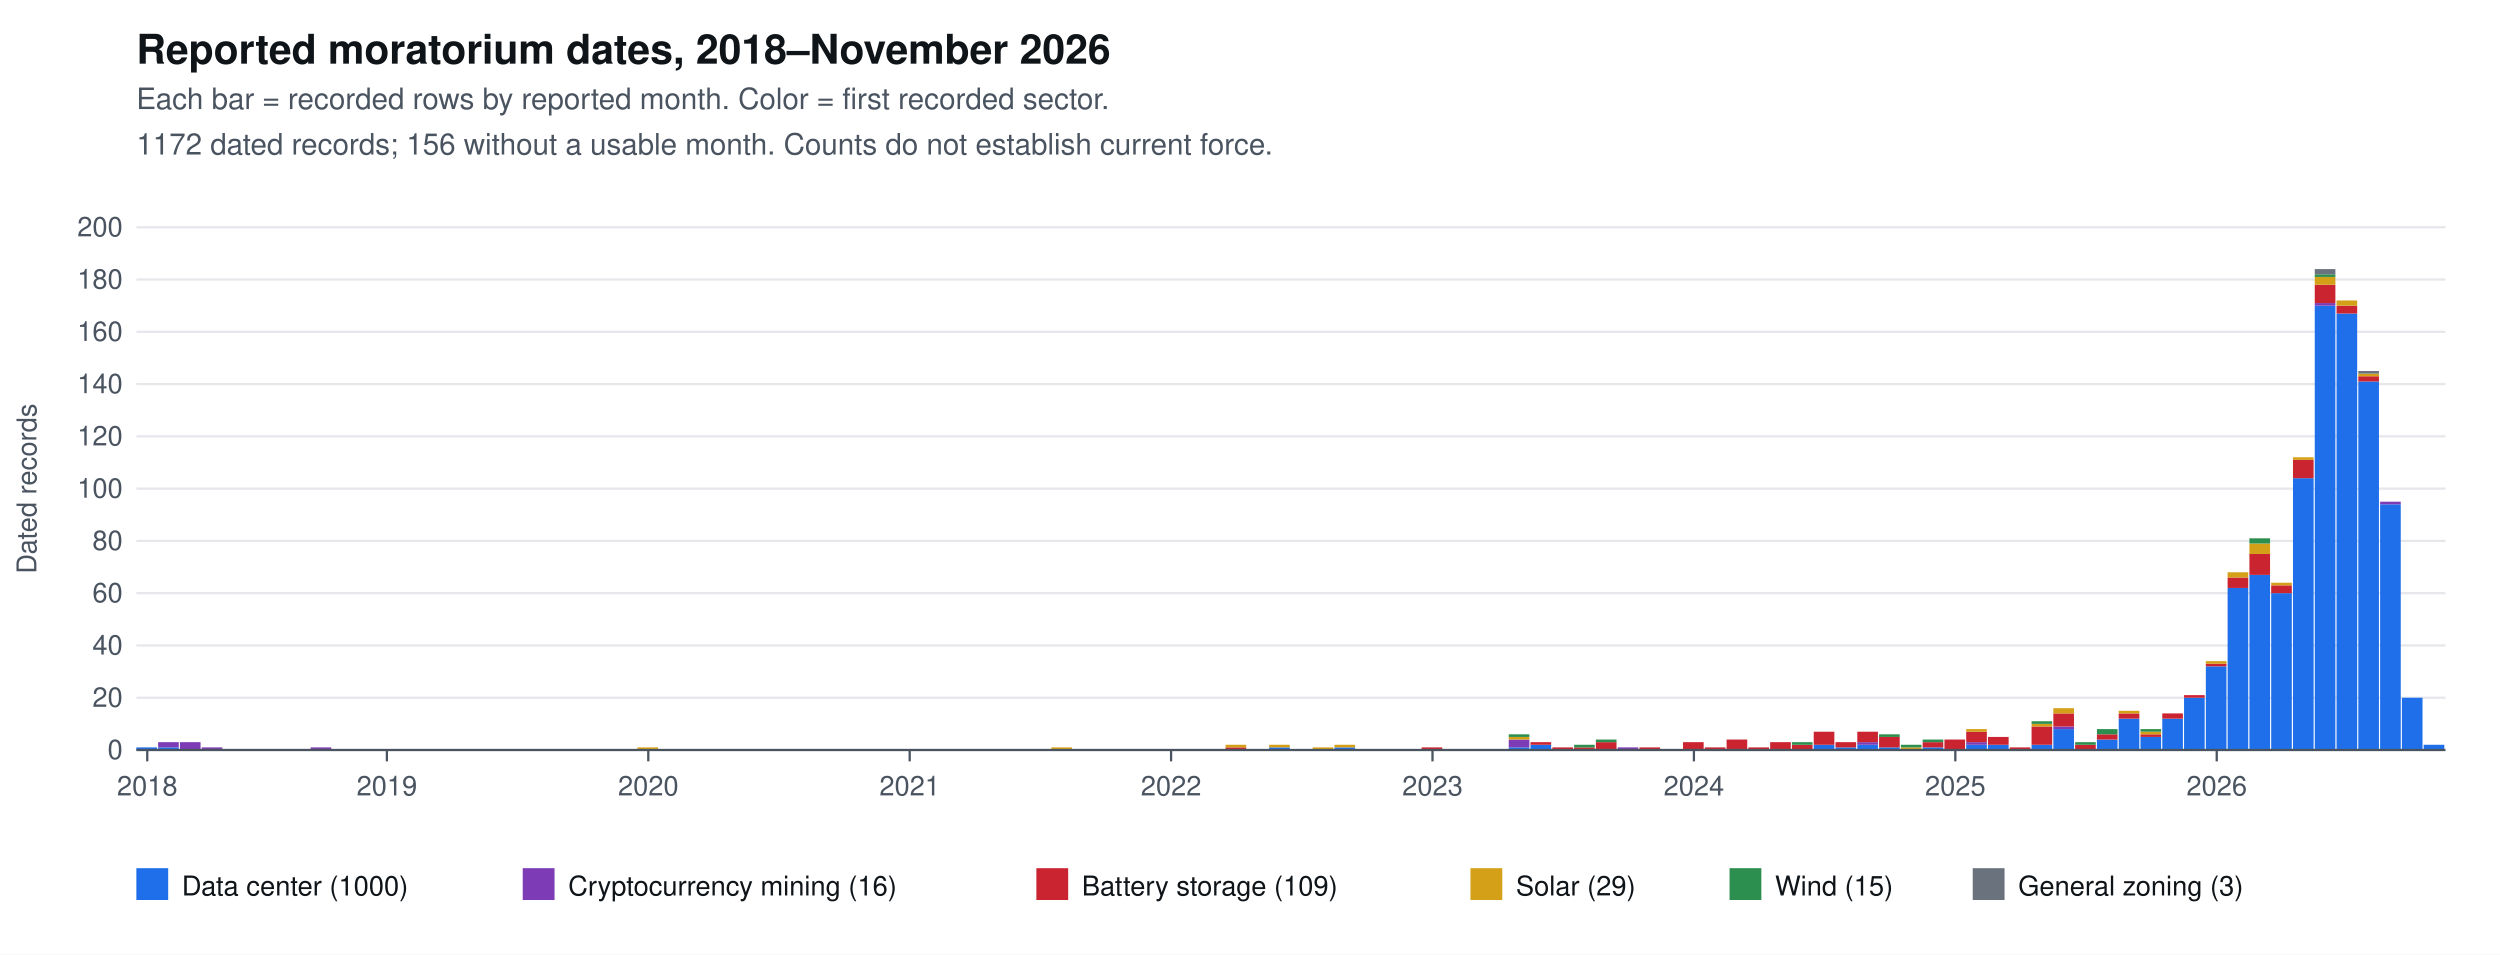
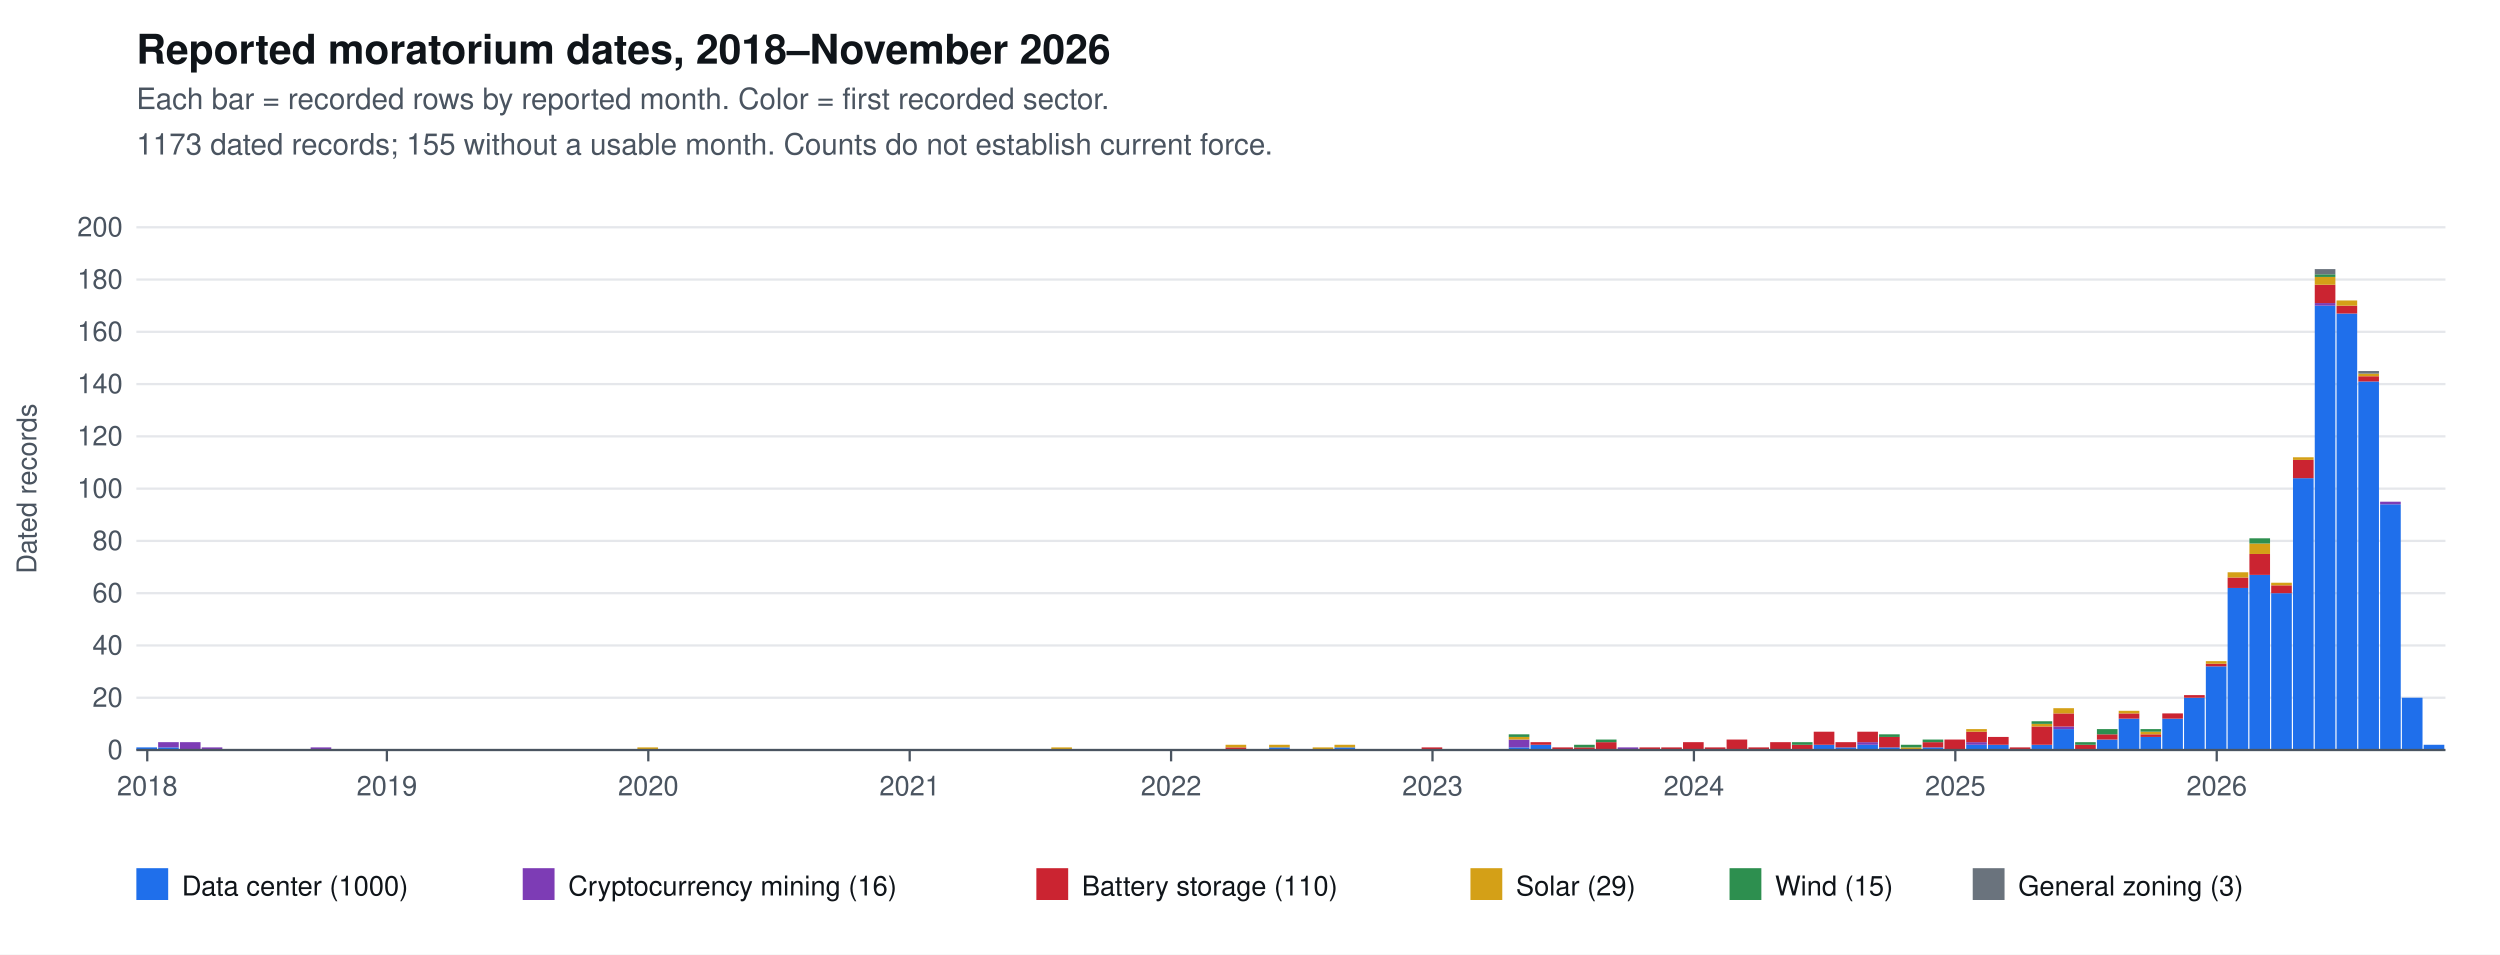
<svg xmlns="http://www.w3.org/2000/svg" viewBox="0 0 1100 420" width="100%" height="auto" font-family="ui-sans-serif, system-ui, -apple-system, Helvetica, Arial, sans-serif" font-size="12" role="img" aria-label="Reported moratorium dates, 2018 through November 2026">
  <rect width="1100" height="420" fill="white" />
  <text x="60" y="28" font-size="18" font-weight="600" fill="#0f1419">Reported moratorium dates, 2018–November 2026</text>
  <text x="60" y="48" font-size="13" fill="#4a5460">Each bar = recorded rows by reported month. Color = first recorded sector.</text>
-   <text x="60" y="68" font-size="13" fill="#4a5460">1172 dated records; 156 without a usable month. Counts do not establish current force.</text>
+   <text x="60" y="68" font-size="13" fill="#4a5460">1173 dated records; 155 without a usable month. Counts do not establish current force.</text>
  <g stroke="#e5e7eb" stroke-width="1">
    <line x1="60" x2="1076" y1="330.0" y2="330.0" />
    <line x1="60" x2="1076" y1="307.0" y2="307.0" />
    <line x1="60" x2="1076" y1="284.0" y2="284.0" />
    <line x1="60" x2="1076" y1="261.0" y2="261.0" />
    <line x1="60" x2="1076" y1="238.0" y2="238.0" />
    <line x1="60" x2="1076" y1="215.0" y2="215.0" />
    <line x1="60" x2="1076" y1="192.0" y2="192.0" />
    <line x1="60" x2="1076" y1="169.0" y2="169.0" />
    <line x1="60" x2="1076" y1="146.0" y2="146.0" />
    <line x1="60" x2="1076" y1="123.0" y2="123.0" />
    <line x1="60" x2="1076" y1="100.0" y2="100.0" />
  </g>
  <g fill="#4a5460" text-anchor="end">
    <text x="54" y="334.0">0</text>
    <text x="54" y="311.0">20</text>
    <text x="54" y="288.0">40</text>
    <text x="54" y="265.0">60</text>
    <text x="54" y="242.0">80</text>
    <text x="54" y="219.0">100</text>
    <text x="54" y="196.0">120</text>
    <text x="54" y="173.0">140</text>
    <text x="54" y="150.0">160</text>
    <text x="54" y="127.0">180</text>
    <text x="54" y="104.0">200</text>
  </g>
  <text x="16" y="215.0" fill="#4a5460" text-anchor="middle" transform="rotate(-90 16 215.0)">Dated records</text>
  <g>
    <rect x="60.00" y="328.85" width="9.08" height="1.15" fill="#1f6feb" />
    <rect x="69.58" y="328.85" width="9.08" height="1.15" fill="#1f6feb" />
    <rect x="69.58" y="326.55" width="9.08" height="2.30" fill="#7d3cb5" />
    <rect x="79.17" y="326.55" width="9.08" height="3.45" fill="#7d3cb5" />
    <rect x="88.75" y="328.85" width="9.08" height="1.15" fill="#7d3cb5" />
    <rect x="136.68" y="328.85" width="9.08" height="1.15" fill="#7d3cb5" />
    <rect x="280.45" y="328.85" width="9.08" height="1.15" fill="#d4a017" />
    <rect x="462.57" y="328.85" width="9.08" height="1.15" fill="#d4a017" />
    <rect x="539.25" y="328.85" width="9.08" height="1.15" fill="#cb2431" />
    <rect x="539.25" y="327.70" width="9.08" height="1.15" fill="#d4a017" />
    <rect x="558.42" y="328.85" width="9.08" height="1.15" fill="#1f6feb" />
    <rect x="558.42" y="327.70" width="9.08" height="1.15" fill="#d4a017" />
    <rect x="577.58" y="328.85" width="9.08" height="1.15" fill="#d4a017" />
    <rect x="587.17" y="328.85" width="9.08" height="1.15" fill="#1f6feb" />
    <rect x="587.17" y="327.70" width="9.08" height="1.15" fill="#d4a017" />
    <rect x="625.51" y="328.85" width="9.08" height="1.15" fill="#cb2431" />
    <rect x="663.85" y="328.85" width="9.08" height="1.15" fill="#1f6feb" />
    <rect x="663.85" y="325.40" width="9.08" height="3.45" fill="#7d3cb5" />
    <rect x="663.85" y="324.25" width="9.08" height="1.15" fill="#d4a017" />
    <rect x="663.85" y="323.10" width="9.08" height="1.15" fill="#2d8f4f" />
    <rect x="673.43" y="327.70" width="9.08" height="2.30" fill="#1f6feb" />
    <rect x="673.43" y="326.55" width="9.08" height="1.15" fill="#cb2431" />
    <rect x="683.02" y="328.85" width="9.08" height="1.15" fill="#cb2431" />
    <rect x="692.60" y="328.85" width="9.08" height="1.15" fill="#cb2431" />
    <rect x="692.60" y="327.70" width="9.08" height="1.15" fill="#2d8f4f" />
    <rect x="702.19" y="326.55" width="9.08" height="3.45" fill="#cb2431" />
    <rect x="702.19" y="325.40" width="9.08" height="1.15" fill="#2d8f4f" />
    <rect x="711.77" y="328.85" width="9.08" height="1.15" fill="#7d3cb5" />
    <rect x="721.36" y="328.85" width="9.08" height="1.15" fill="#cb2431" />
+     <rect x="730.94" y="328.85" width="9.08" height="1.15" fill="#cb2431" />
    <rect x="740.53" y="326.55" width="9.08" height="3.45" fill="#cb2431" />
    <rect x="750.11" y="328.85" width="9.08" height="1.15" fill="#cb2431" />
    <rect x="759.70" y="325.40" width="9.08" height="4.60" fill="#cb2431" />
    <rect x="769.28" y="328.85" width="9.08" height="1.15" fill="#cb2431" />
    <rect x="778.87" y="326.55" width="9.08" height="3.45" fill="#cb2431" />
    <rect x="788.45" y="327.70" width="9.08" height="2.30" fill="#cb2431" />
    <rect x="788.45" y="326.55" width="9.08" height="1.15" fill="#2d8f4f" />
    <rect x="798.04" y="327.70" width="9.08" height="2.30" fill="#1f6feb" />
    <rect x="798.04" y="321.95" width="9.08" height="5.75" fill="#cb2431" />
    <rect x="807.62" y="328.85" width="9.08" height="1.15" fill="#1f6feb" />
    <rect x="807.62" y="326.55" width="9.08" height="2.30" fill="#cb2431" />
    <rect x="817.21" y="327.70" width="9.08" height="2.30" fill="#1f6feb" />
    <rect x="817.21" y="326.55" width="9.08" height="1.15" fill="#7d3cb5" />
    <rect x="817.21" y="321.95" width="9.08" height="4.60" fill="#cb2431" />
    <rect x="826.79" y="328.85" width="9.08" height="1.15" fill="#1f6feb" />
    <rect x="826.79" y="324.25" width="9.08" height="4.60" fill="#cb2431" />
    <rect x="826.79" y="323.10" width="9.08" height="1.15" fill="#2d8f4f" />
    <rect x="836.38" y="328.85" width="9.08" height="1.15" fill="#d4a017" />
    <rect x="836.38" y="327.70" width="9.08" height="1.15" fill="#2d8f4f" />
    <rect x="845.96" y="328.85" width="9.08" height="1.15" fill="#1f6feb" />
    <rect x="845.96" y="326.55" width="9.08" height="2.30" fill="#cb2431" />
    <rect x="845.96" y="325.40" width="9.08" height="1.15" fill="#2d8f4f" />
    <rect x="855.55" y="325.40" width="9.08" height="4.60" fill="#cb2431" />
    <rect x="865.13" y="327.70" width="9.08" height="2.30" fill="#1f6feb" />
    <rect x="865.13" y="326.55" width="9.08" height="1.15" fill="#7d3cb5" />
    <rect x="865.13" y="321.95" width="9.08" height="4.60" fill="#cb2431" />
    <rect x="865.13" y="320.80" width="9.08" height="1.15" fill="#d4a017" />
    <rect x="874.72" y="327.70" width="9.08" height="2.30" fill="#1f6feb" />
    <rect x="874.72" y="324.25" width="9.08" height="3.45" fill="#cb2431" />
    <rect x="884.30" y="328.85" width="9.08" height="1.15" fill="#cb2431" />
    <rect x="893.89" y="327.70" width="9.08" height="2.30" fill="#1f6feb" />
    <rect x="893.89" y="319.65" width="9.08" height="8.05" fill="#cb2431" />
    <rect x="893.89" y="318.50" width="9.08" height="1.15" fill="#d4a017" />
    <rect x="893.89" y="317.35" width="9.08" height="1.15" fill="#2d8f4f" />
    <rect x="903.47" y="320.80" width="9.08" height="9.20" fill="#1f6feb" />
    <rect x="903.47" y="319.65" width="9.08" height="1.15" fill="#7d3cb5" />
    <rect x="903.47" y="313.90" width="9.08" height="5.75" fill="#cb2431" />
    <rect x="903.47" y="311.60" width="9.08" height="2.30" fill="#d4a017" />
    <rect x="913.06" y="327.70" width="9.08" height="2.30" fill="#cb2431" />
    <rect x="913.06" y="326.55" width="9.08" height="1.15" fill="#2d8f4f" />
    <rect x="922.64" y="325.40" width="9.08" height="4.60" fill="#1f6feb" />
    <rect x="922.64" y="323.10" width="9.08" height="2.30" fill="#cb2431" />
    <rect x="922.64" y="320.80" width="9.08" height="2.30" fill="#2d8f4f" />
    <rect x="932.23" y="316.20" width="9.08" height="13.80" fill="#1f6feb" />
    <rect x="932.23" y="313.90" width="9.08" height="2.30" fill="#cb2431" />
    <rect x="932.23" y="312.75" width="9.08" height="1.15" fill="#d4a017" />
    <rect x="941.81" y="324.25" width="9.08" height="5.75" fill="#1f6feb" />
    <rect x="941.81" y="323.10" width="9.08" height="1.15" fill="#cb2431" />
    <rect x="941.81" y="321.95" width="9.08" height="1.15" fill="#d4a017" />
    <rect x="941.81" y="320.80" width="9.08" height="1.15" fill="#2d8f4f" />
    <rect x="951.40" y="316.20" width="9.08" height="13.80" fill="#1f6feb" />
    <rect x="951.40" y="313.90" width="9.08" height="2.30" fill="#cb2431" />
    <rect x="960.98" y="307.00" width="9.08" height="23.00" fill="#1f6feb" />
    <rect x="960.98" y="305.85" width="9.08" height="1.15" fill="#cb2431" />
    <rect x="970.57" y="293.20" width="9.08" height="36.80" fill="#1f6feb" />
    <rect x="970.57" y="292.05" width="9.08" height="1.15" fill="#cb2431" />
    <rect x="970.57" y="290.90" width="9.08" height="1.15" fill="#d4a017" />
    <rect x="980.15" y="258.70" width="9.08" height="71.30" fill="#1f6feb" />
    <rect x="980.15" y="254.10" width="9.08" height="4.60" fill="#cb2431" />
    <rect x="980.15" y="251.80" width="9.08" height="2.30" fill="#d4a017" />
    <rect x="989.74" y="252.95" width="9.08" height="77.05" fill="#1f6feb" />
    <rect x="989.74" y="243.75" width="9.08" height="9.20" fill="#cb2431" />
    <rect x="989.74" y="239.15" width="9.08" height="4.60" fill="#d4a017" />
    <rect x="989.74" y="236.85" width="9.08" height="2.30" fill="#2d8f4f" />
    <rect x="999.32" y="261.00" width="9.08" height="69.00" fill="#1f6feb" />
    <rect x="999.32" y="257.55" width="9.08" height="3.45" fill="#cb2431" />
    <rect x="999.32" y="256.40" width="9.08" height="1.15" fill="#d4a017" />
    <rect x="1008.91" y="210.40" width="9.08" height="119.60" fill="#1f6feb" />
    <rect x="1008.91" y="202.35" width="9.08" height="8.05" fill="#cb2431" />
    <rect x="1008.91" y="201.20" width="9.08" height="1.15" fill="#d4a017" />
    <rect x="1018.49" y="134.50" width="9.08" height="195.50" fill="#1f6feb" />
    <rect x="1018.49" y="133.35" width="9.08" height="1.15" fill="#7d3cb5" />
    <rect x="1018.49" y="125.30" width="9.08" height="8.05" fill="#cb2431" />
    <rect x="1018.49" y="121.85" width="9.08" height="3.45" fill="#d4a017" />
    <rect x="1018.49" y="120.70" width="9.08" height="1.15" fill="#2d8f4f" />
    <rect x="1018.49" y="118.40" width="9.08" height="2.30" fill="#6a737d" />
    <rect x="1028.08" y="137.95" width="9.08" height="192.05" fill="#1f6feb" />
    <rect x="1028.08" y="134.50" width="9.08" height="3.45" fill="#cb2431" />
    <rect x="1028.08" y="132.20" width="9.08" height="2.30" fill="#d4a017" />
    <rect x="1037.66" y="167.85" width="9.08" height="162.15" fill="#1f6feb" />
    <rect x="1037.66" y="165.55" width="9.08" height="2.30" fill="#cb2431" />
    <rect x="1037.66" y="164.40" width="9.08" height="1.15" fill="#d4a017" />
    <rect x="1037.66" y="163.25" width="9.08" height="1.15" fill="#6a737d" />
    <rect x="1047.25" y="221.90" width="9.08" height="108.10" fill="#1f6feb" />
    <rect x="1047.25" y="220.75" width="9.08" height="1.15" fill="#7d3cb5" />
    <rect x="1056.83" y="307.00" width="9.08" height="23.00" fill="#1f6feb" />
    <rect x="1066.42" y="327.70" width="9.08" height="2.30" fill="#1f6feb" />
  </g>
  <g fill="#4a5460" text-anchor="middle">
    <line x1="64.79" x2="64.79" y1="330.0" y2="335.0" stroke="#4a5460" />
    <text x="64.79" y="350.0">2018</text>
    <line x1="170.23" x2="170.23" y1="330.0" y2="335.0" stroke="#4a5460" />
    <text x="170.23" y="350.0">2019</text>
    <line x1="285.25" x2="285.25" y1="330.0" y2="335.0" stroke="#4a5460" />
    <text x="285.25" y="350.0">2020</text>
    <line x1="400.26" x2="400.26" y1="330.0" y2="335.0" stroke="#4a5460" />
    <text x="400.26" y="350.0">2021</text>
    <line x1="515.28" x2="515.28" y1="330.0" y2="335.0" stroke="#4a5460" />
    <text x="515.28" y="350.0">2022</text>
    <line x1="630.30" x2="630.30" y1="330.0" y2="335.0" stroke="#4a5460" />
    <text x="630.30" y="350.0">2023</text>
    <line x1="745.32" x2="745.32" y1="330.0" y2="335.0" stroke="#4a5460" />
    <text x="745.32" y="350.0">2024</text>
    <line x1="860.34" x2="860.34" y1="330.0" y2="335.0" stroke="#4a5460" />
    <text x="860.34" y="350.0">2025</text>
    <line x1="975.36" x2="975.36" y1="330.0" y2="335.0" stroke="#4a5460" />
    <text x="975.36" y="350.0">2026</text>
  </g>
  <line x1="60" x2="1076" y1="330.0" y2="330.0" stroke="#4a5460" />
  <g font-size="12">
    <rect x="60" y="382" width="14" height="14" fill="#1f6feb" />
    <text x="80" y="394" fill="#0f1419">Data center (1000)</text>
    <rect x="230" y="382" width="14" height="14" fill="#7d3cb5" />
    <text x="250" y="394" fill="#0f1419">Cryptocurrency mining (16)</text>
    <rect x="456" y="382" width="14" height="14" fill="#cb2431" />
-     <text x="476" y="394" fill="#0f1419">Battery storage (109)</text>
+     <text x="476" y="394" fill="#0f1419">Battery storage (110)</text>
    <rect x="647" y="382" width="14" height="14" fill="#d4a017" />
    <text x="667" y="394" fill="#0f1419">Solar (29)</text>
    <rect x="761" y="382" width="14" height="14" fill="#2d8f4f" />
    <text x="781" y="394" fill="#0f1419">Wind (15)</text>
    <rect x="868" y="382" width="14" height="14" fill="#6a737d" />
    <text x="888" y="394" fill="#0f1419">General zoning (3)</text>
  </g>
</svg>
